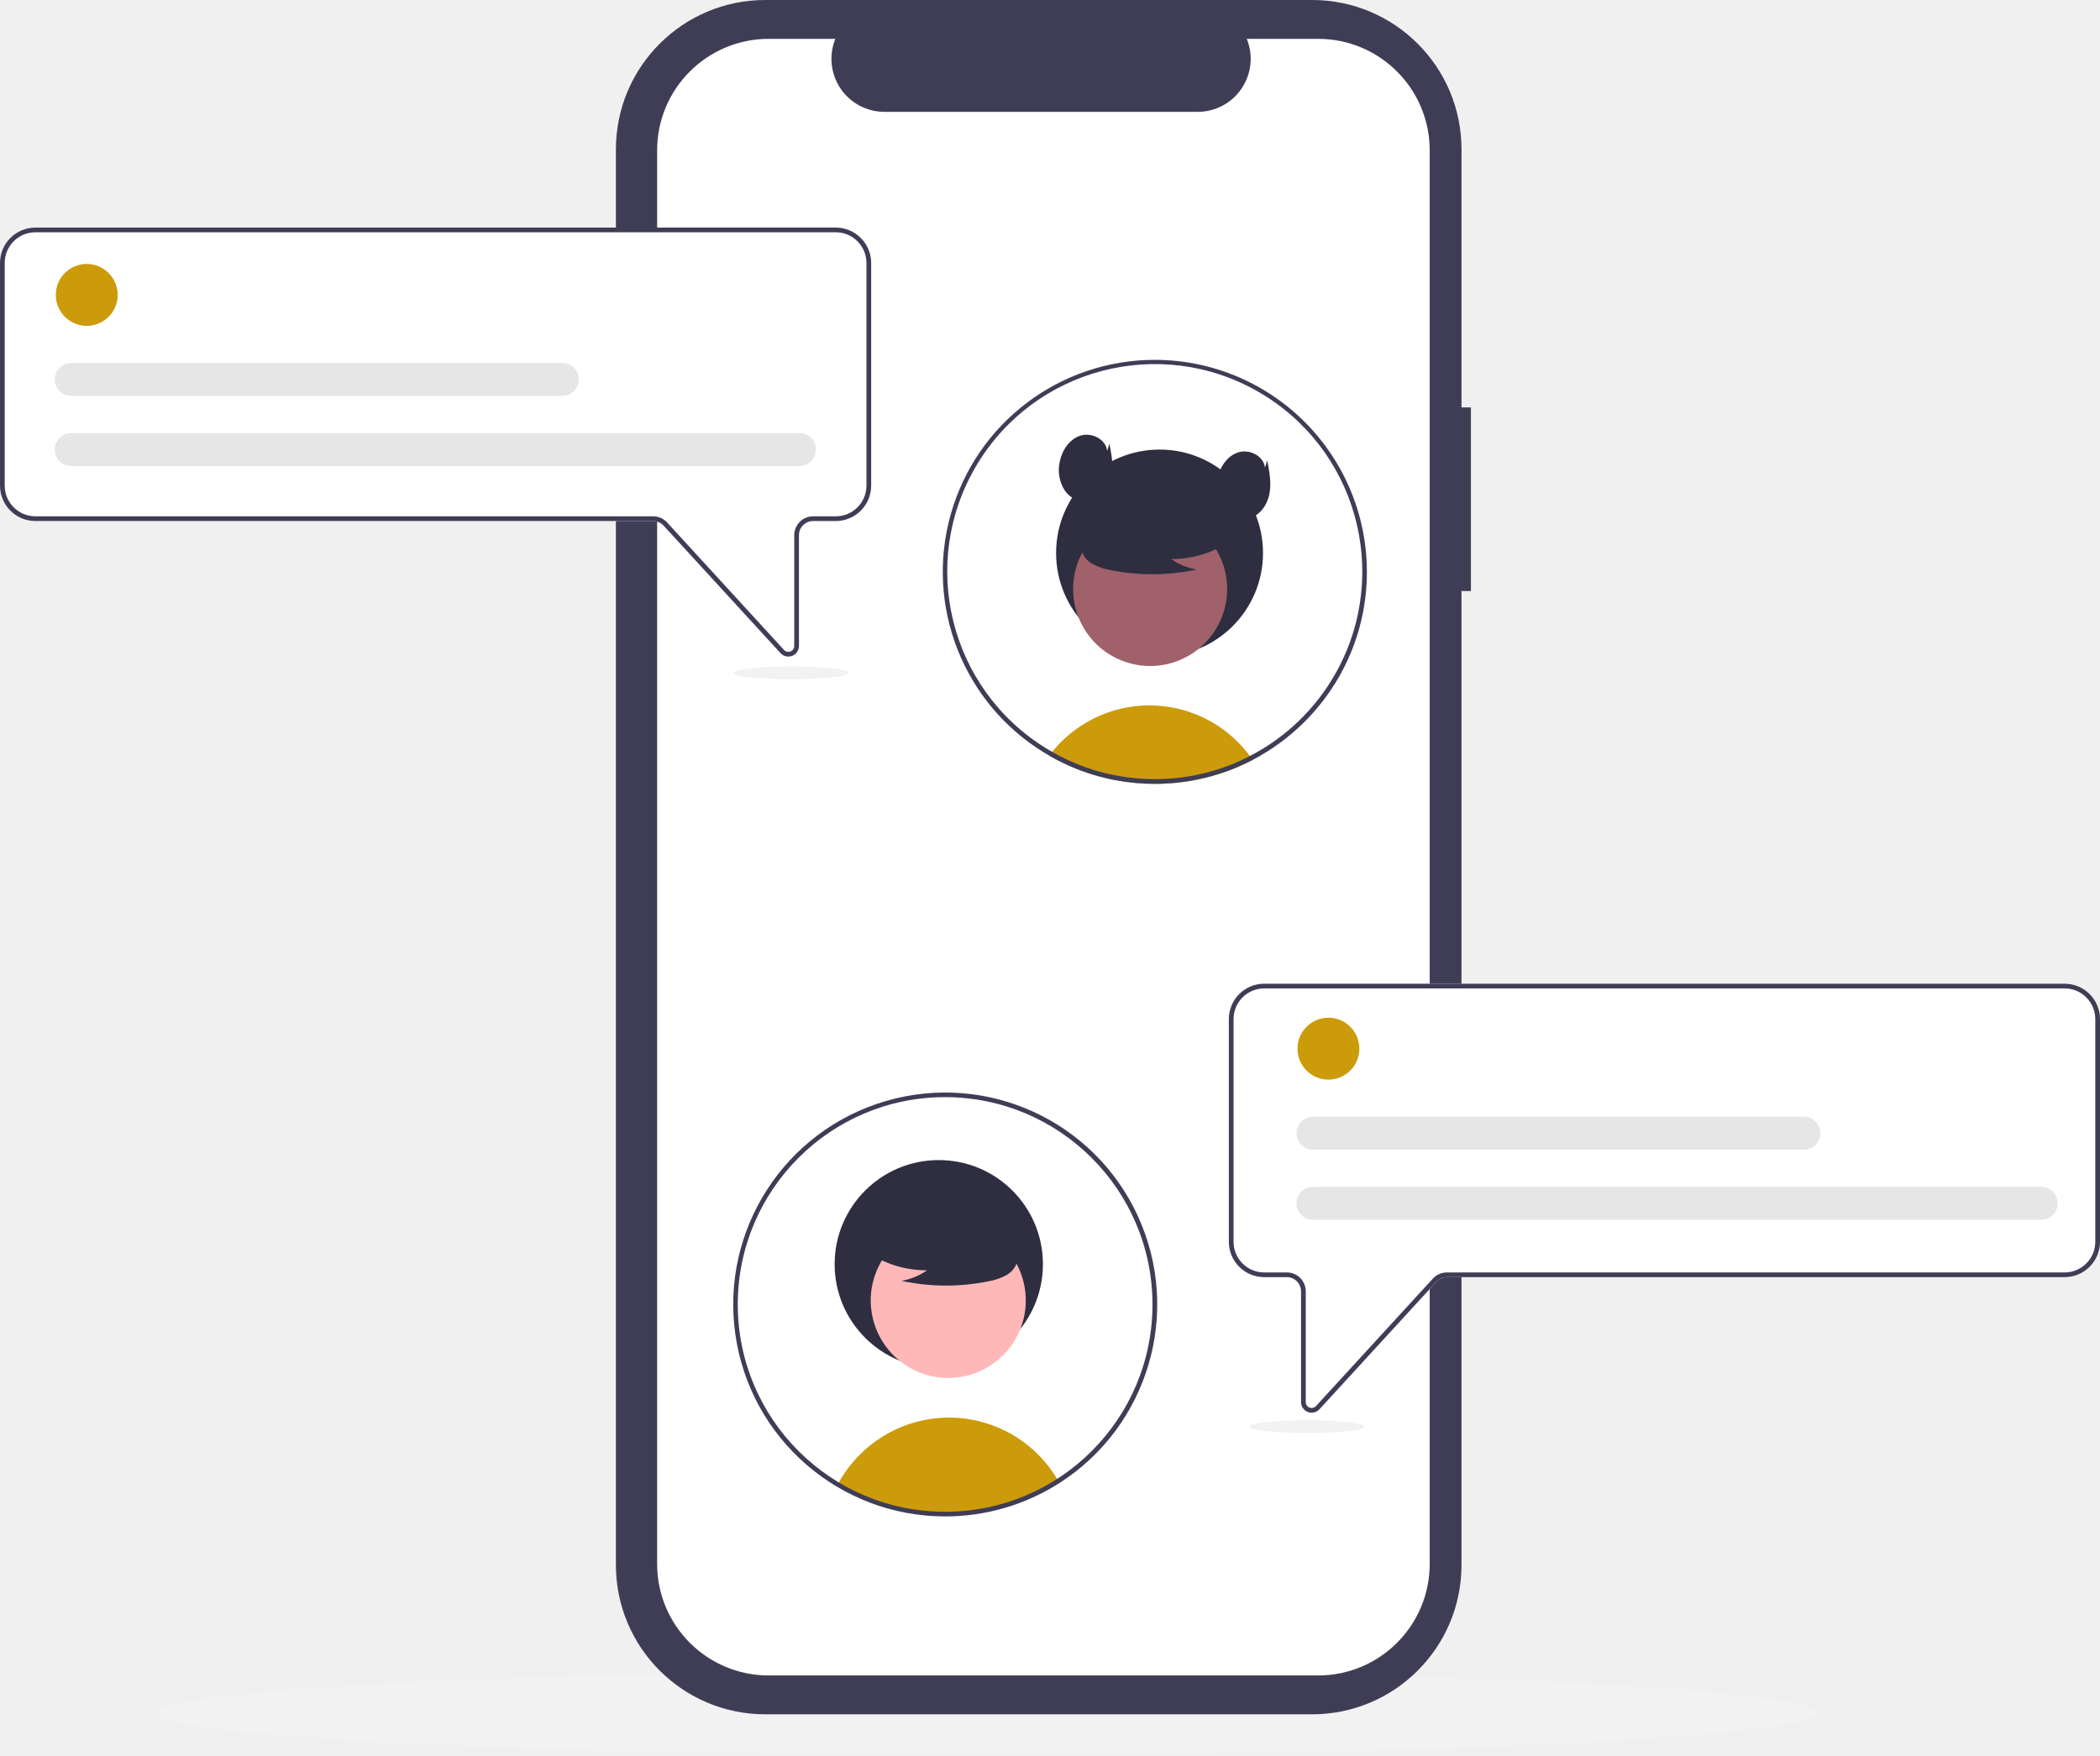
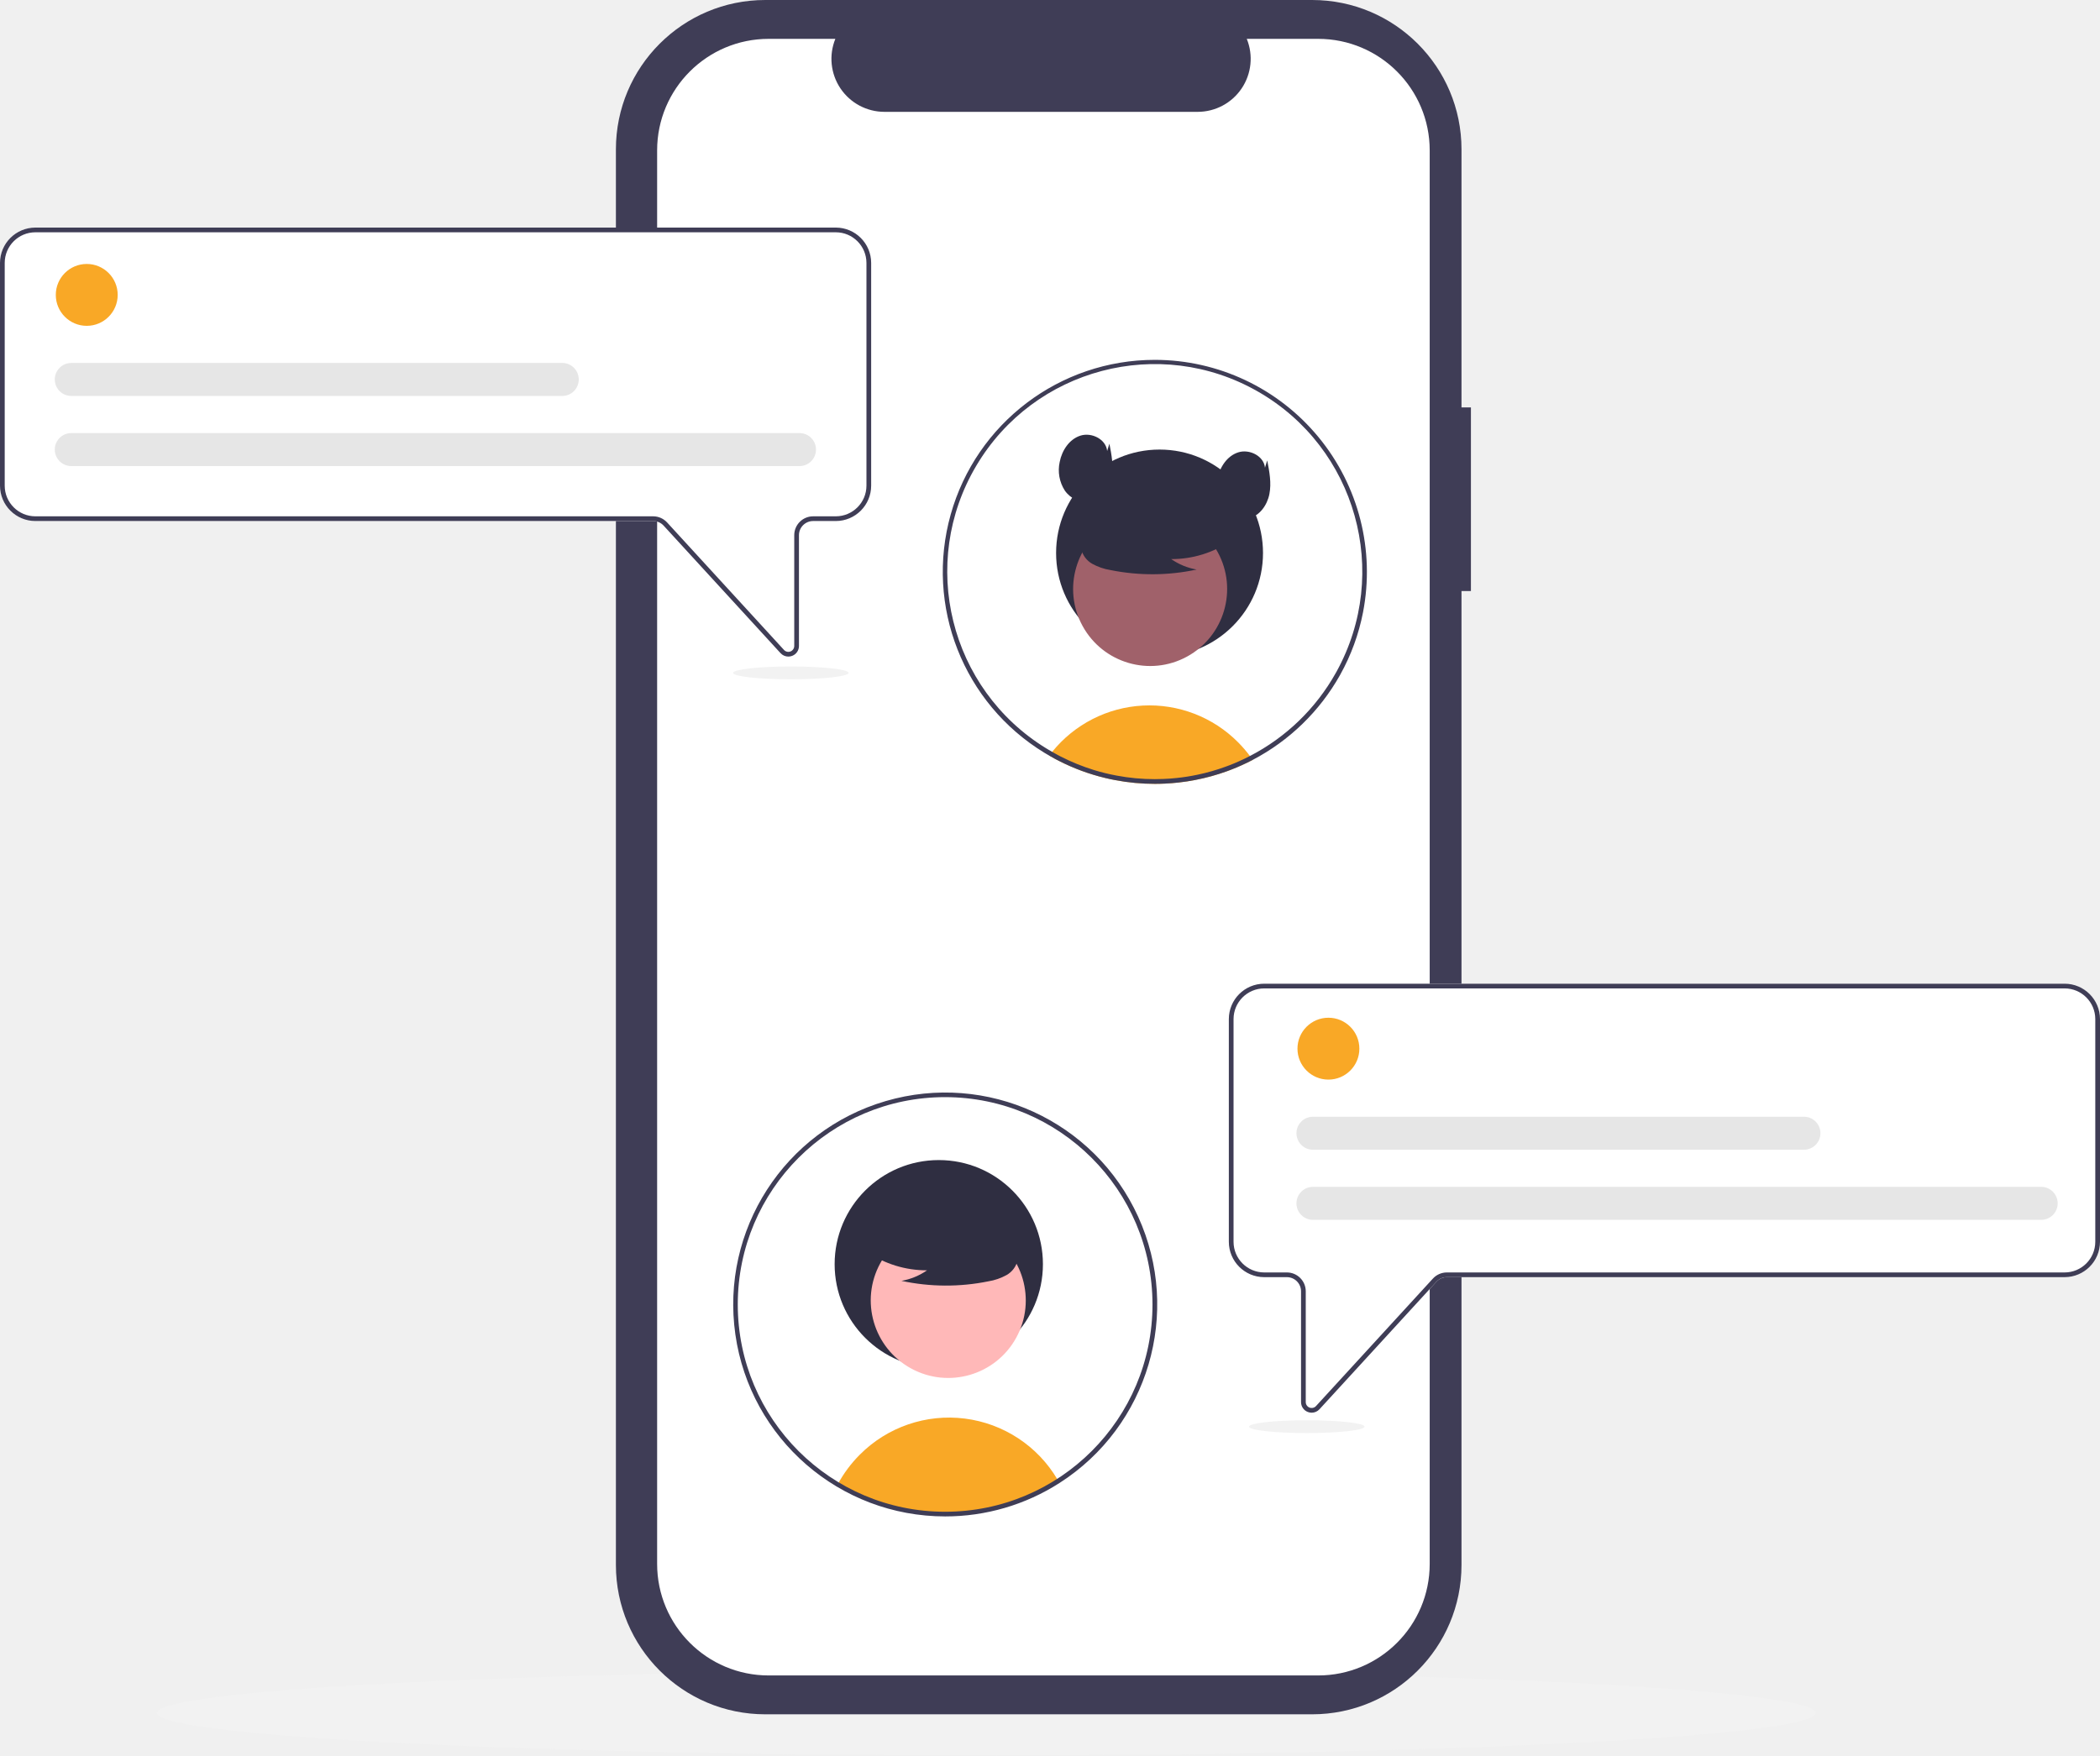
<svg xmlns="http://www.w3.org/2000/svg" data-name="Layer 1" width="891.295" height="745.194" viewBox="0 0 891.295 745.194">
  <ellipse cx="418.644" cy="727.194" rx="352" ry="18" fill="#f2f2f2" />
  <path d="M778.65,250.35h-3.999V140.805a63.402,63.402,0,0,0-63.402-63.402H479.162a63.402,63.402,0,0,0-63.402,63.402v600.974a63.402,63.402,0,0,0,63.402,63.402H711.249a63.402,63.402,0,0,0,63.402-63.402V328.326h3.999Z" transform="translate(-154.3525 -77.40283)" fill="#3f3d56" />
  <path d="M761.156,141.247v600.09a47.351,47.351,0,0,1-47.35,47.35h-233.2a47.351,47.351,0,0,1-47.35-47.35v-600.09a47.351,47.351,0,0,1,47.35-47.35h28.29a22.507,22.507,0,0,0,20.83,30.99h132.96a22.507,22.507,0,0,0,20.83-30.99h30.29A47.351,47.351,0,0,1,761.156,141.247Z" transform="translate(-154.3525 -77.40283)" fill="#fff" />
-   <path d="M686.03,400.003q-2.325,1.215-4.73,2.3-2.19.99-4.45,1.86c-.55.21-1.11.42-1.67.63a89.528,89.528,0,0,1-13.6,3.75q-3.435.675-6.96,1.06-2.91.33-5.88.47c-1.41.07-2.82.1-4.24.1a89.841,89.841,0,0,1-16.76-1.57c-1.44-.26-2.85-.57-4.26-.91a88.778,88.778,0,0,1-19.67-7.26c-.56-.28-1.12-.58-1.68-.87-.83-.44-1.64-.9-2.45-1.38.39-.54.81-1.07,1.24-1.59a53.034,53.034,0,0,1,78.87-4.1,54.277,54.277,0,0,1,5.06,5.86C685.26,398.893,685.65,399.443,686.03,400.003Z" transform="translate(-154.3525 -77.40283)" fill="#cc9b0a" />
+   <path d="M686.03,400.003q-2.325,1.215-4.73,2.3-2.19.99-4.45,1.86c-.55.21-1.11.42-1.67.63a89.528,89.528,0,0,1-13.6,3.75q-3.435.675-6.96,1.06-2.91.33-5.88.47c-1.41.07-2.82.1-4.24.1a89.841,89.841,0,0,1-16.76-1.57c-1.44-.26-2.85-.57-4.26-.91a88.778,88.778,0,0,1-19.67-7.26c-.56-.28-1.12-.58-1.68-.87-.83-.44-1.64-.9-2.45-1.38.39-.54.81-1.07,1.24-1.59a53.034,53.034,0,0,1,78.87-4.1,54.277,54.277,0,0,1,5.06,5.86C685.26,398.893,685.65,399.443,686.03,400.003Z" transform="translate(-154.3525 -77.40283)" fill="#f9a826" />
  <circle cx="492.143" cy="234.764" r="43.91" fill="#2f2e41" />
  <circle cx="642.499" cy="327.462" r="32.681" transform="translate(-232.6876 270.9066) rotate(-28.66315)" fill="#a0616a" />
  <path d="M676.839,306.906a44.448,44.448,0,0,1-25.402,7.85,27.238,27.238,0,0,0,10.796,4.442,89.628,89.628,0,0,1-36.61.206,23.694,23.694,0,0,1-7.664-2.632,9.699,9.699,0,0,1-4.731-6.327c-.803-4.589,2.772-8.757,6.488-11.567a47.858,47.858,0,0,1,40.217-8.036c4.492,1.161,8.993,3.123,11.911,6.731s3.782,9.17,1.002,12.885Z" transform="translate(-154.3525 -77.40283)" fill="#2f2e41" />
  <path d="M644.5,230.173a89.987,89.987,0,0,0-46.84,166.83l.58.34q.72.435,1.44.84c.81.48,1.62.94,2.45,1.38.56.29,1.12.59,1.68.87a88.778,88.778,0,0,0,19.67,7.26c1.41.34,2.82.65,4.26.91a89.841,89.841,0,0,0,16.76,1.57c1.42,0,2.83-.03,4.24-.1q2.97-.135,5.88-.47,3.525-.39,6.96-1.06a89.528,89.528,0,0,0,13.6-3.75c.56-.21,1.12-.42,1.67-.63q2.265-.87,4.45-1.86,2.4-1.08,4.73-2.3a90.792,90.792,0,0,0,37.04-35.97c.04-.08.09-.16.13-.24a89.306,89.306,0,0,0,9.65-26.41,90.051,90.051,0,0,0-88.35-107.21Zm77.06,132.45c-.08.14-.15.28-.23.41a88.172,88.172,0,0,1-36.48,35.32q-2.295,1.2-4.67,2.25c-1.31.59-2.65,1.15-4,1.67-.57.22-1.15.44-1.73.64a85.721,85.721,0,0,1-11.73,3.36,84.695,84.695,0,0,1-8.95,1.41c-1.85.2-3.73.34-5.62.41-1.21.05-2.43.08-3.65.08a86.762,86.762,0,0,1-16.22-1.51,85.625,85.625,0,0,1-9.63-2.36,88.466,88.466,0,0,1-13.99-5.67c-.52-.27-1.04-.54-1.55-.82-.73-.39-1.47-.79-2.19-1.22-.54-.3-1.08-.62-1.61-.94-.31-.18-.62-.37-.93-.56a88.069,88.069,0,1,1,123.18-32.47Z" transform="translate(-154.3525 -77.40283)" fill="#3f3d56" />
  <path d="M624.26,268.863c-.472-4.968-6.558-8.026-11.318-6.526s-7.884,6.293-8.829,11.193a16.057,16.057,0,0,0,2.165,12.122c2.406,3.462,6.827,5.623,10.95,4.744,4.707-1.003,7.968-5.6,8.901-10.321s.007-9.589-.919-14.312Z" transform="translate(-154.3525 -77.40283)" fill="#2f2e41" />
  <path d="M691.242,275.96c-.472-4.968-6.559-8.026-11.318-6.526s-7.884,6.293-8.829,11.193a16.057,16.057,0,0,0,2.165,12.122c2.406,3.462,6.827,5.623,10.95,4.744,4.707-1.003,7.968-5.6,8.901-10.321s.007-9.589-.919-14.312Z" transform="translate(-154.3525 -77.40283)" fill="#2f2e41" />
  <path d="M488.936,356.142a4.475,4.475,0,0,1-3.307-1.464L436.008,300.544a6.02,6.02,0,0,0-4.426-1.947H169.362a15.026,15.026,0,0,1-15.009-15.009V189.025a15.026,15.026,0,0,1,15.009-15.009H509.087A15.026,15.026,0,0,1,524.096,189.025v94.562A15.026,15.026,0,0,1,509.087,298.597h-9.631a6.012,6.012,0,0,0-6.005,6.005v47.033a4.474,4.474,0,0,1-2.87,4.196A4.526,4.526,0,0,1,488.936,356.142Z" transform="translate(-154.3525 -77.40283)" fill="#fff" />
  <path d="M488.936,356.142a4.475,4.475,0,0,1-3.307-1.464L436.008,300.544a6.02,6.02,0,0,0-4.426-1.947H169.362a15.026,15.026,0,0,1-15.009-15.009V189.025a15.026,15.026,0,0,1,15.009-15.009H509.087A15.026,15.026,0,0,1,524.096,189.025v94.562A15.026,15.026,0,0,1,509.087,298.597h-9.631a6.012,6.012,0,0,0-6.005,6.005v47.033a4.474,4.474,0,0,1-2.87,4.196A4.526,4.526,0,0,1,488.936,356.142ZM169.362,176.016A13.024,13.024,0,0,0,156.353,189.025v94.562a13.024,13.024,0,0,0,13.009,13.009H431.581a8.024,8.024,0,0,1,5.9,2.596l49.622,54.133a2.503,2.503,0,0,0,4.347-1.691v-47.033a8.014,8.014,0,0,1,8.005-8.005H509.087a13.024,13.024,0,0,0,13.009-13.009V189.025A13.024,13.024,0,0,0,509.087,176.016Z" transform="translate(-154.3525 -77.40283)" fill="#3f3d56" />
-   <circle cx="36.816" cy="125.193" r="13.134" fill="#cc9b0a" />
+   <circle cx="36.816" cy="125.193" r="13.134" fill="#f9a826" />
  <path d="M493.764,275.269H184.684a7.005,7.005,0,1,1,0-14.009H493.764a7.005,7.005,0,0,1,0,14.009Z" transform="translate(-154.3525 -77.40283)" fill="#e6e6e6" />
  <path d="M393.073,245.5H184.684a7.005,7.005,0,1,1,0-14.009H393.073a7.005,7.005,0,0,1,0,14.009Z" transform="translate(-154.3525 -77.40283)" fill="#e6e6e6" />
  <path d="M709.419,676.831a4.474,4.474,0,0,1-2.87-4.196v-47.033a6.012,6.012,0,0,0-6.005-6.005H690.913a15.026,15.026,0,0,1-15.009-15.009V510.025A15.026,15.026,0,0,1,690.913,495.016H1030.638a15.026,15.026,0,0,1,15.009,15.009v94.562a15.026,15.026,0,0,1-15.009,15.009H768.419a6.02,6.02,0,0,0-4.426,1.947l-49.622,54.133a4.475,4.475,0,0,1-3.307,1.464A4.526,4.526,0,0,1,709.419,676.831Z" transform="translate(-154.3525 -77.40283)" fill="#fff" />
  <path d="M709.419,676.831a4.474,4.474,0,0,1-2.87-4.196v-47.033a6.012,6.012,0,0,0-6.005-6.005H690.913a15.026,15.026,0,0,1-15.009-15.009V510.025A15.026,15.026,0,0,1,690.913,495.016H1030.638a15.026,15.026,0,0,1,15.009,15.009v94.562a15.026,15.026,0,0,1-15.009,15.009H768.419a6.02,6.02,0,0,0-4.426,1.947l-49.622,54.133a4.475,4.475,0,0,1-3.307,1.464A4.526,4.526,0,0,1,709.419,676.831ZM690.913,497.016A13.024,13.024,0,0,0,677.904,510.025v94.562A13.024,13.024,0,0,0,690.913,617.597h9.631a8.014,8.014,0,0,1,8.005,8.005v47.033a2.503,2.503,0,0,0,4.347,1.691l49.622-54.133a8.024,8.024,0,0,1,5.9-2.596h262.22a13.024,13.024,0,0,0,13.009-13.009V510.025a13.024,13.024,0,0,0-13.009-13.009Z" transform="translate(-154.3525 -77.40283)" fill="#3f3d56" />
-   <path d="M603.53,706.113a89.069,89.069,0,0,1-93.65,1.49,54.129,54.129,0,0,1,9.4-12.65,53.433,53.433,0,0,1,83.91,10.57C603.3,705.713,603.42,705.913,603.53,706.113Z" transform="translate(-154.3525 -77.40283)" fill="#cc9b0a" />
+   <path d="M603.53,706.113a89.069,89.069,0,0,1-93.65,1.49,54.129,54.129,0,0,1,9.4-12.65,53.433,53.433,0,0,1,83.91,10.57C603.3,705.713,603.42,705.913,603.53,706.113Z" transform="translate(-154.3525 -77.40283)" fill="#f9a826" />
  <circle cx="398.443" cy="536.688" r="44.202" fill="#2f2e41" />
  <circle cx="556.819" cy="629.489" r="32.898" transform="translate(-416.965 738.7288) rotate(-61.33685)" fill="#ffb8b8" />
  <path d="M522.25,608.796a44.744,44.744,0,0,0,25.571,7.902,27.419,27.419,0,0,1-10.868,4.471,90.223,90.223,0,0,0,36.853.207,23.852,23.852,0,0,0,7.715-2.65,9.764,9.764,0,0,0,4.762-6.369c.809-4.619-2.791-8.816-6.531-11.644a48.176,48.176,0,0,0-40.484-8.09c-4.522,1.169-9.053,3.144-11.99,6.776s-3.807,9.231-1.009,12.971Z" transform="translate(-154.3525 -77.40283)" fill="#2f2e41" />
  <path d="M555.5,721.173a89.972,89.972,0,1,1,48.571-14.219A89.88,89.88,0,0,1,555.5,721.173Zm0-178a88.008,88.008,0,1,0,88,88A88.1,88.1,0,0,0,555.5,543.173Z" transform="translate(-154.3525 -77.40283)" fill="#3f3d56" />
-   <circle cx="563.816" cy="445.193" r="13.134" fill="#cc9b0a" />
+   <circle cx="563.816" cy="445.193" r="13.134" fill="#f9a826" />
  <path d="M1020.764,595.269H711.684a7.005,7.005,0,1,1,0-14.009h309.08a7.005,7.005,0,0,1,0,14.009Z" transform="translate(-154.3525 -77.40283)" fill="#e6e6e6" />
  <path d="M920.073,565.5H711.684a7.005,7.005,0,1,1,0-14.009H920.073a7.005,7.005,0,0,1,0,14.009Z" transform="translate(-154.3525 -77.40283)" fill="#e6e6e6" />
  <ellipse cx="554.644" cy="605.661" rx="24.504" ry="2.72" fill="#f2f2f2" />
  <ellipse cx="335.644" cy="285.661" rx="24.504" ry="2.72" fill="#f2f2f2" />
</svg>
